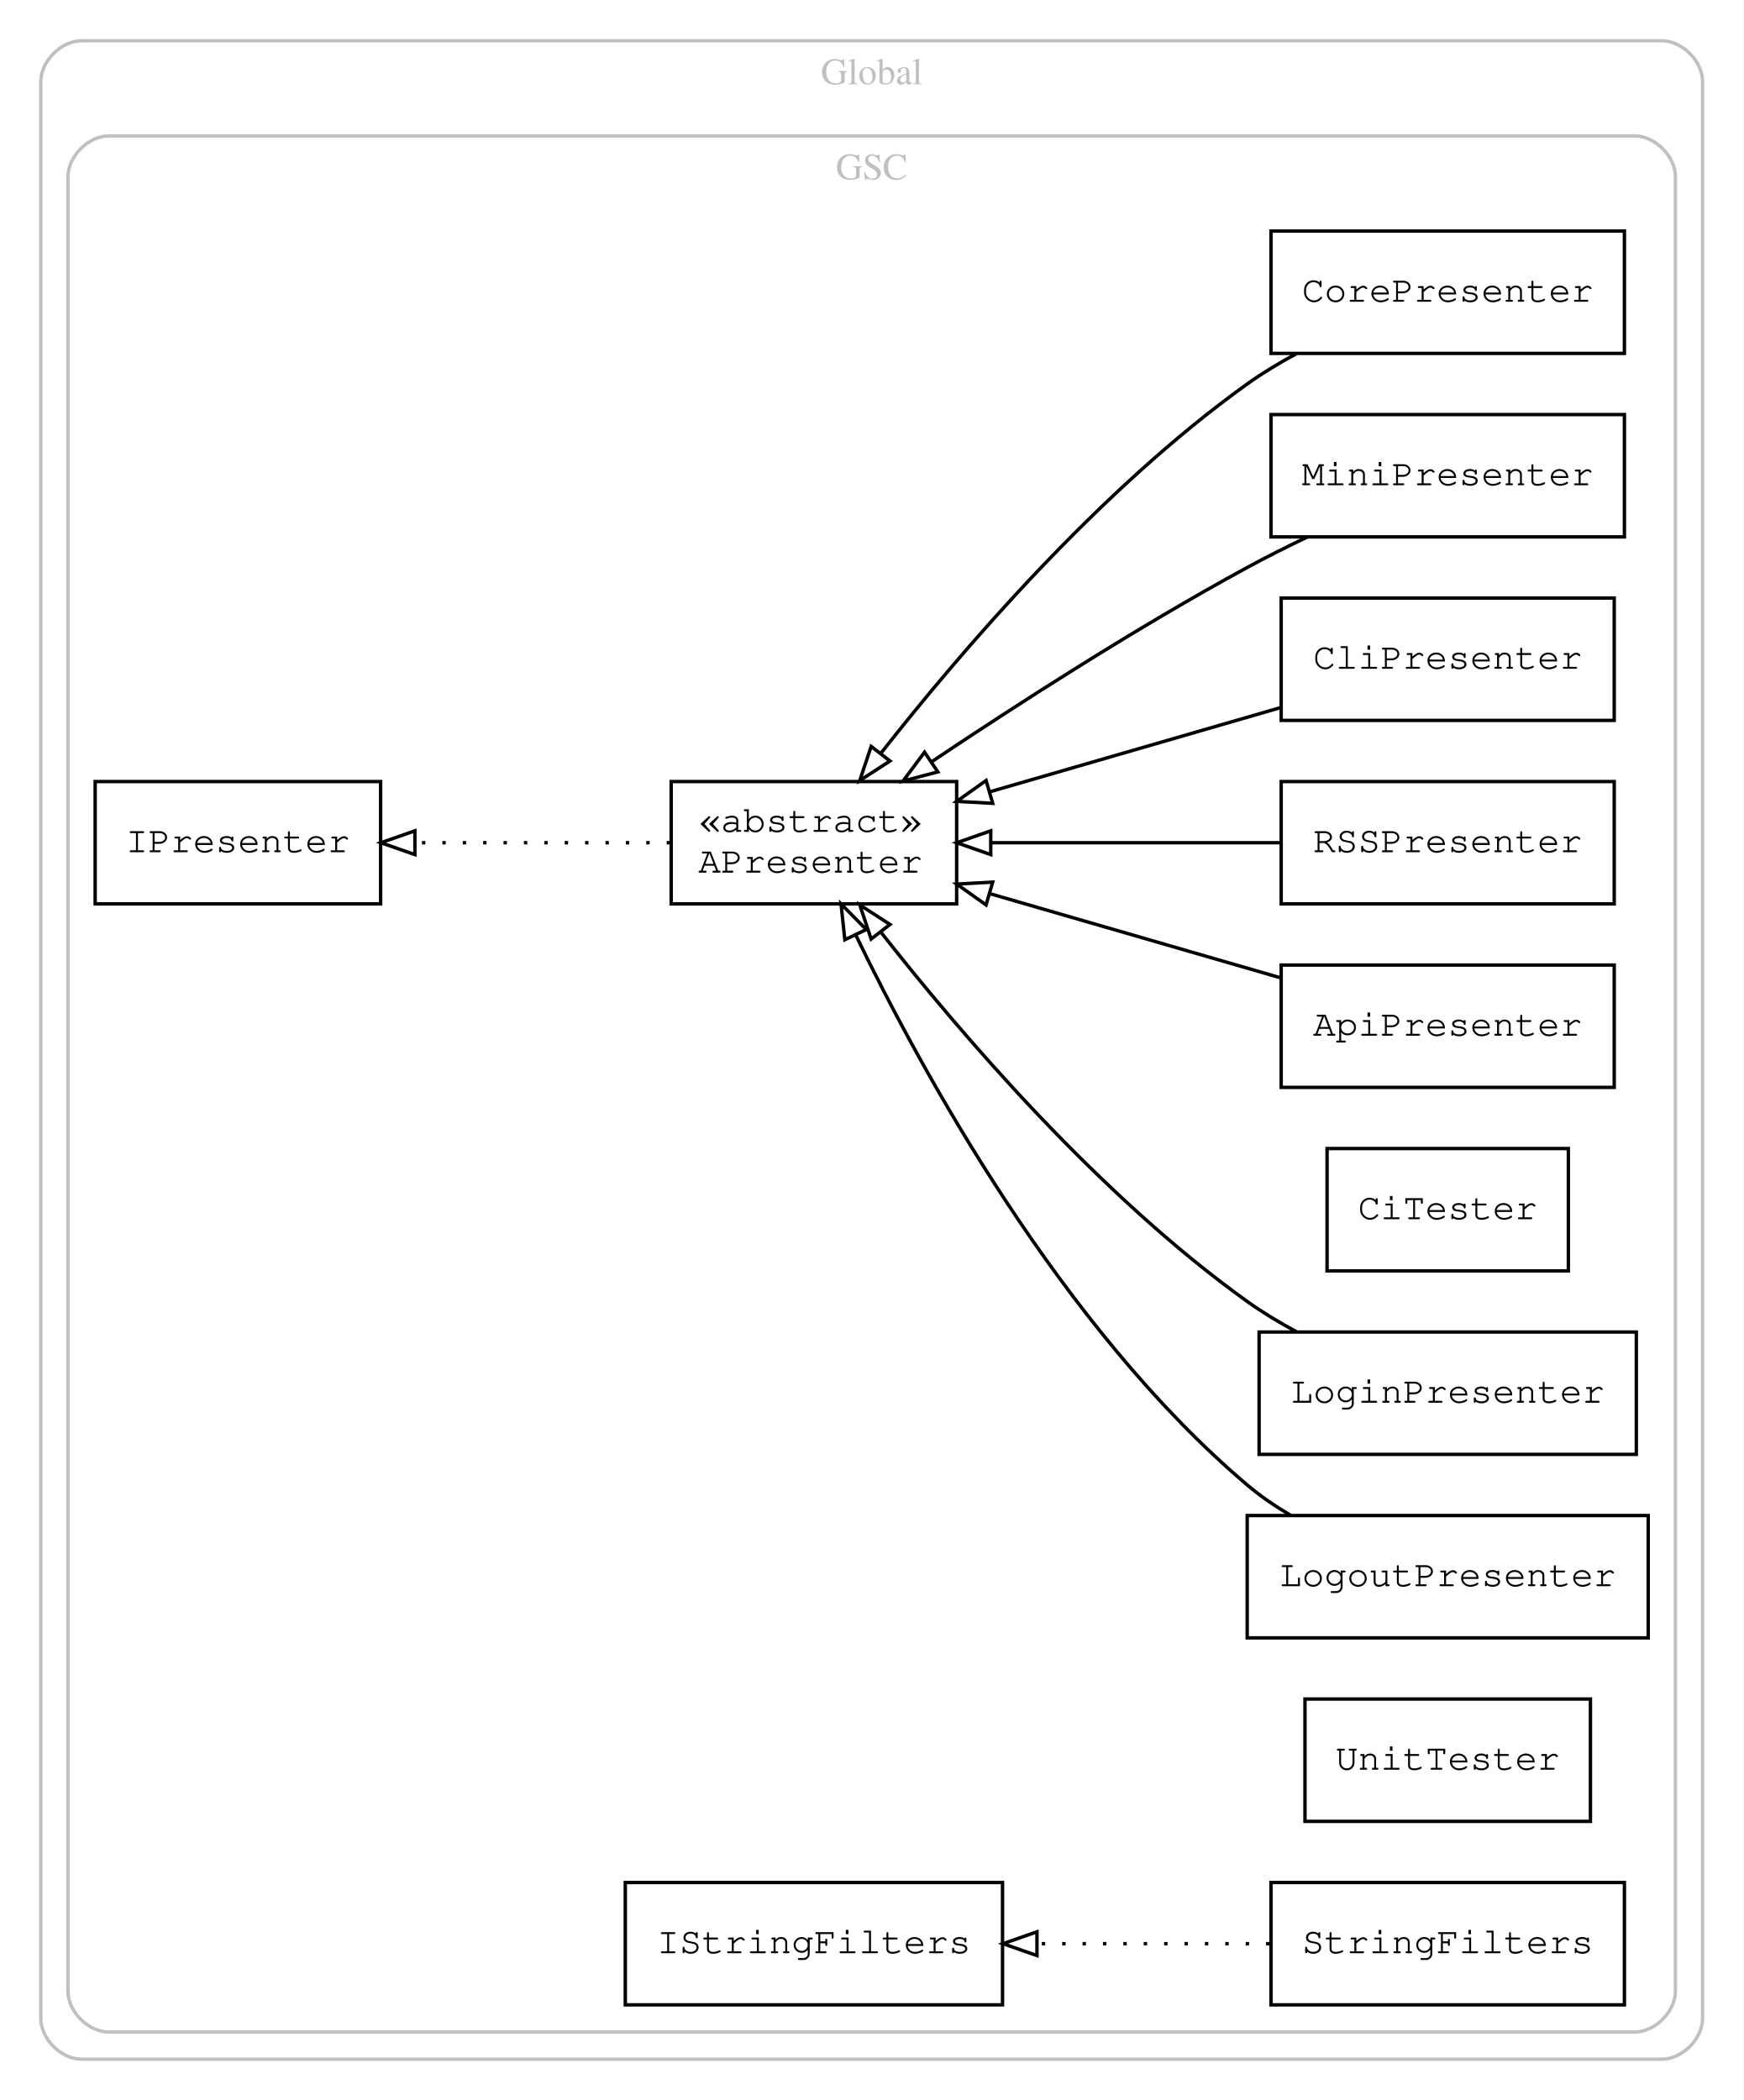
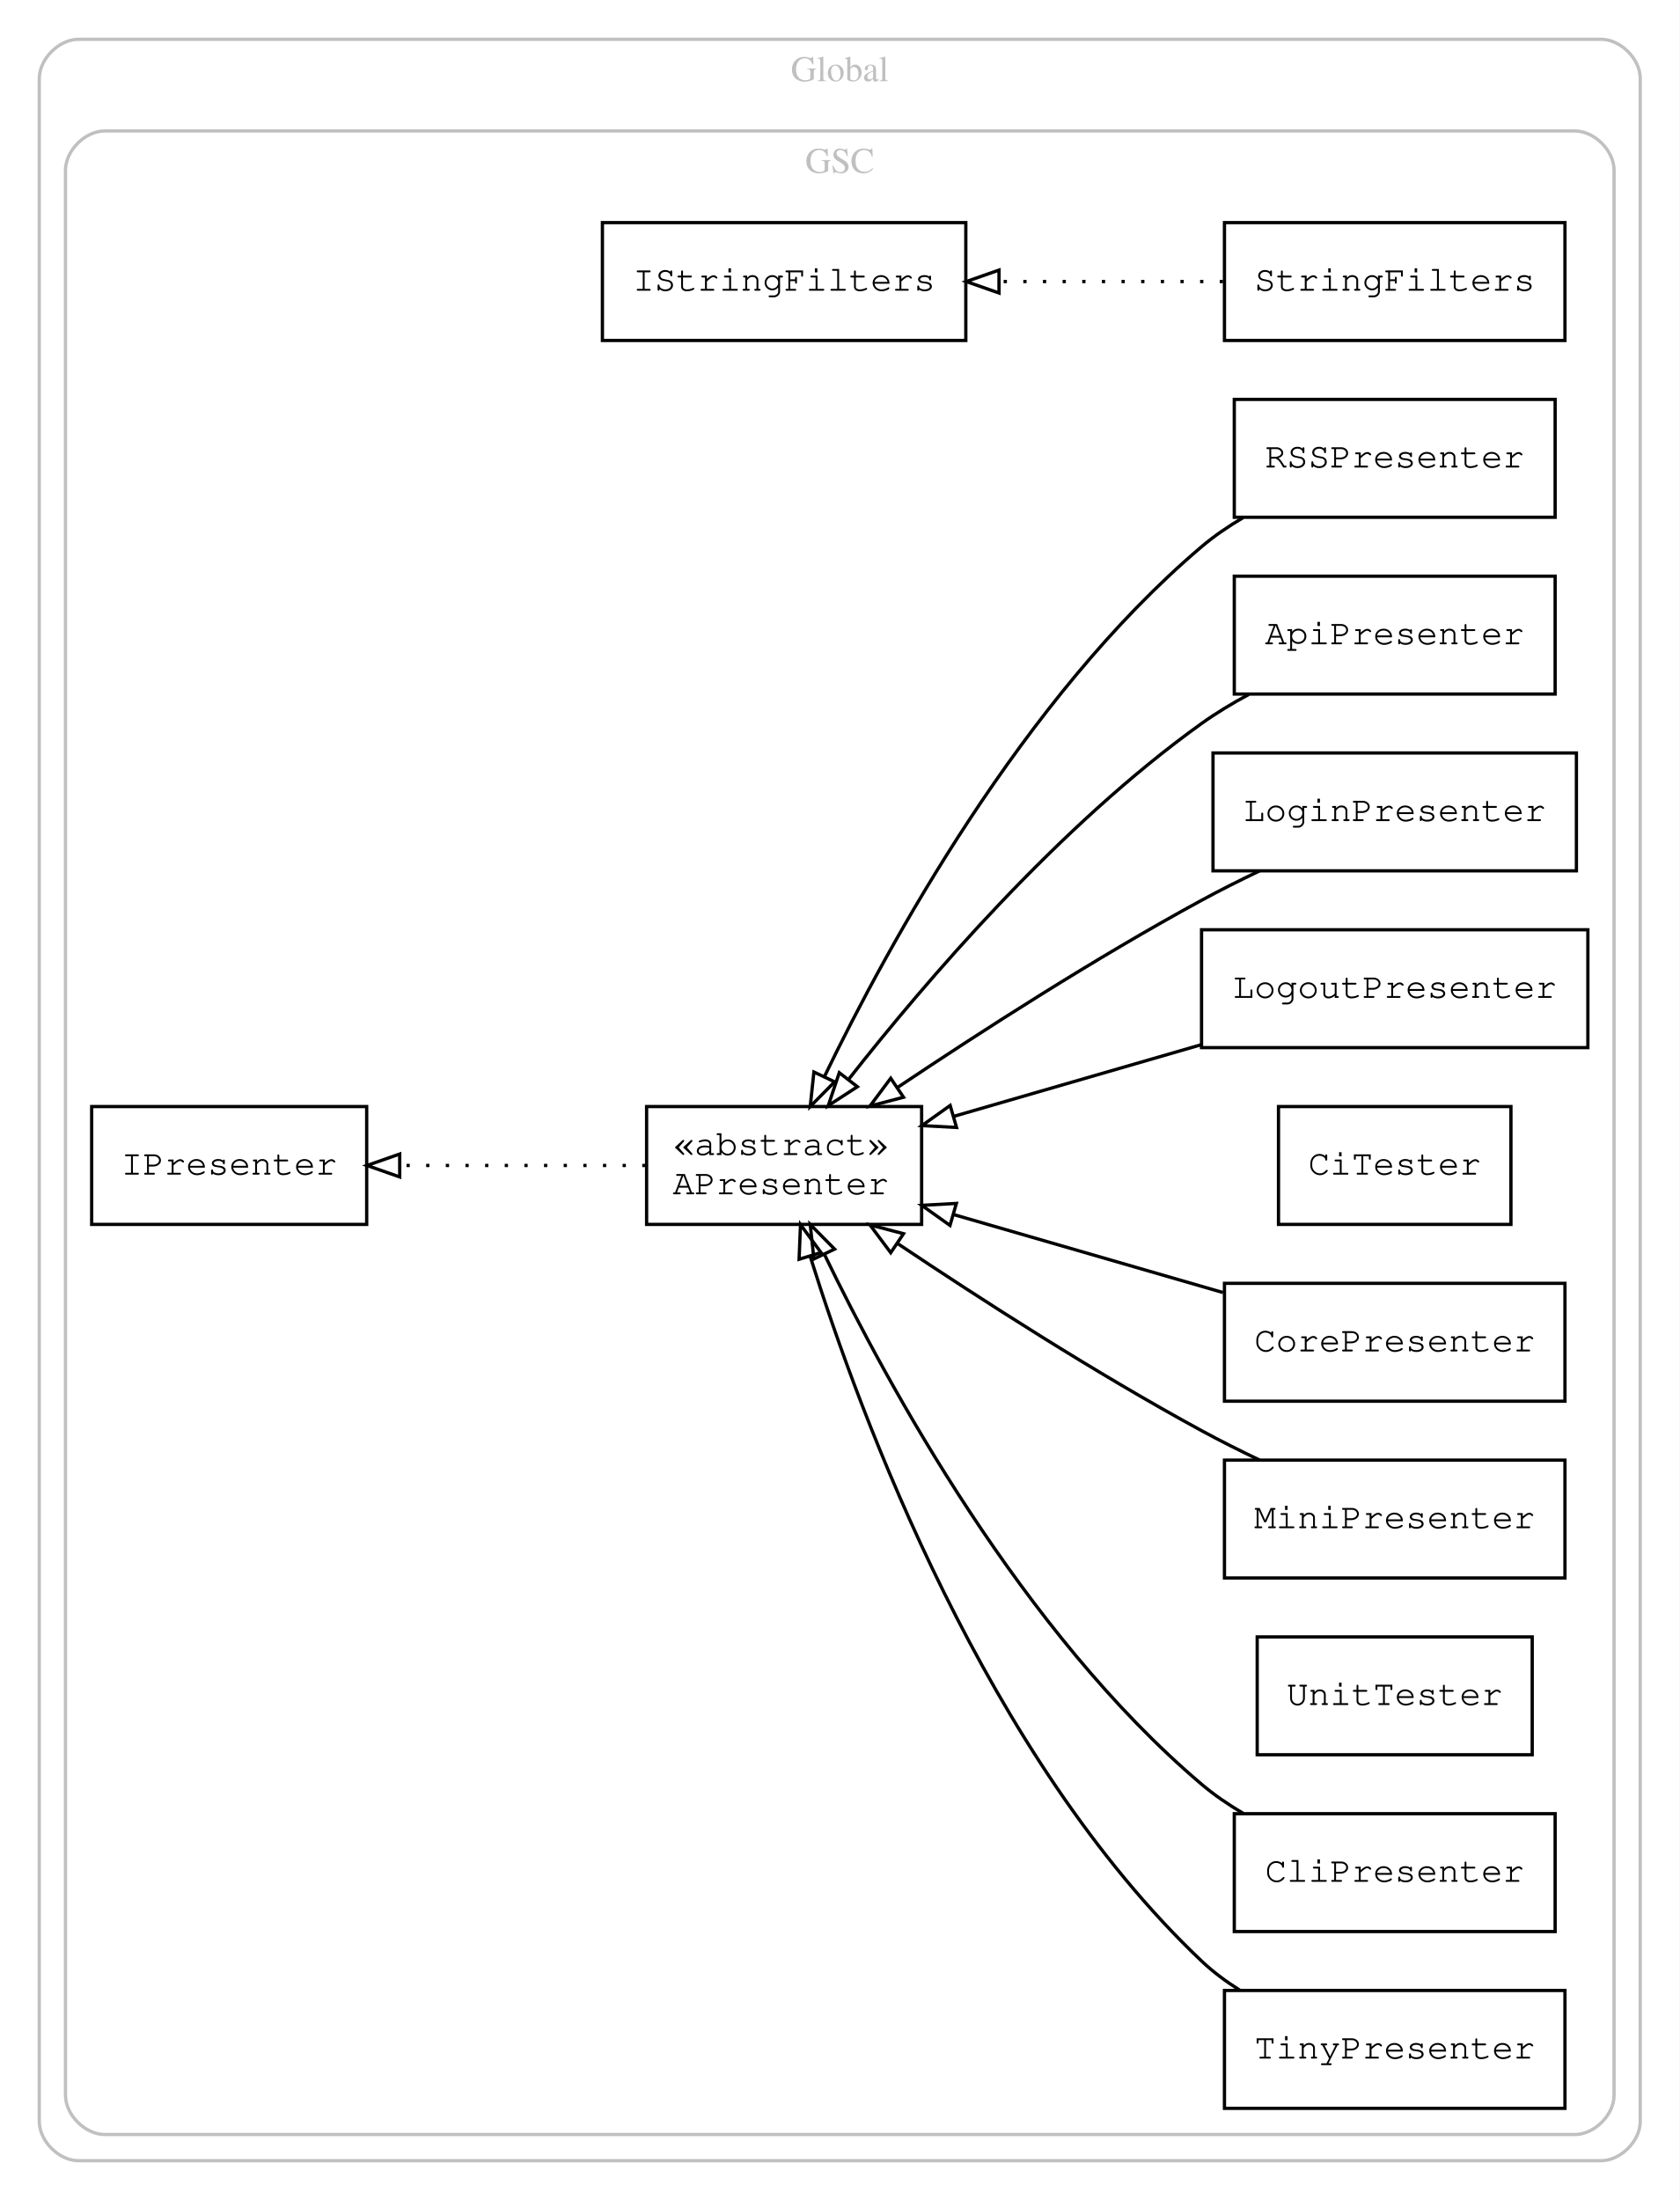
- <svg xmlns="http://www.w3.org/2000/svg" width="513pt" height="618pt" viewBox="0.00 0.00 513.00 618.00">
-   <g id="graph0" class="graph" transform="scale(1 1) rotate(0) translate(4 614)">
-     <polygon fill="#ffffff" stroke="transparent" points="-4,4 -4,-614 509,-614 509,4 -4,4" />
+ <svg xmlns="http://www.w3.org/2000/svg" width="513pt" height="672pt" viewBox="0.00 0.00 513.00 672.00">
+   <g id="graph0" class="graph" transform="scale(1 1) rotate(0) translate(4 668)">
+     <polygon fill="#ffffff" stroke="transparent" points="-4,4 -4,-668 509,-668 509,4 -4,4" />
    <g id="clust1" class="cluster">
-       <path fill="none" stroke="#c0c0c0" d="M20,-8C20,-8 485,-8 485,-8 491,-8 497,-14 497,-20 497,-20 497,-590 497,-590 497,-596 491,-602 485,-602 485,-602 20,-602 20,-602 14,-602 8,-596 8,-590 8,-590 8,-20 8,-20 8,-14 14,-8 20,-8" />
-       <text text-anchor="middle" x="252.5" y="-589.2" font-family="Times,serif" font-size="11.00" fill="#c0c0c0">Global</text>
+       <path fill="none" stroke="#c0c0c0" d="M20,-8C20,-8 485,-8 485,-8 491,-8 497,-14 497,-20 497,-20 497,-644 497,-644 497,-650 491,-656 485,-656 485,-656 20,-656 20,-656 14,-656 8,-650 8,-644 8,-644 8,-20 8,-20 8,-14 14,-8 20,-8" />
+       <text text-anchor="middle" x="252.5" y="-643.2" font-family="Times,serif" font-size="11.00" fill="#c0c0c0">Global</text>
    </g>
    <g id="clust2" class="cluster">
-       <path fill="none" stroke="#c0c0c0" d="M28,-16C28,-16 477,-16 477,-16 483,-16 489,-22 489,-28 489,-28 489,-562 489,-562 489,-568 483,-574 477,-574 477,-574 28,-574 28,-574 22,-574 16,-568 16,-562 16,-562 16,-28 16,-28 16,-22 22,-16 28,-16" />
-       <text text-anchor="middle" x="252.5" y="-561.2" font-family="Times,serif" font-size="11.00" fill="#c0c0c0">GSC</text>
+       <path fill="none" stroke="#c0c0c0" d="M28,-16C28,-16 477,-16 477,-16 483,-16 489,-22 489,-28 489,-28 489,-616 489,-616 489,-622 483,-628 477,-628 477,-628 28,-628 28,-628 22,-628 16,-622 16,-616 16,-616 16,-28 16,-28 16,-22 22,-16 28,-16" />
+       <text text-anchor="middle" x="252.5" y="-615.2" font-family="Times,serif" font-size="11.00" fill="#c0c0c0">GSC</text>
    </g>
    <g id="node1" class="node">
-       <polygon fill="none" stroke="#000000" points="471,-384 373,-384 373,-348 471,-348 471,-384" />
-       <text text-anchor="middle" x="422" y="-363.2" font-family="Courier,monospace" font-size="11.00" fill="#000000">RSSPresenter</text>
+       <polygon fill="none" stroke="#000000" points="471,-546 373,-546 373,-510 471,-510 471,-546" />
+       <text text-anchor="middle" x="422" y="-525.2" font-family="Courier,monospace" font-size="11.00" fill="#000000">RSSPresenter</text>
    </g>
    <g id="node7" class="node">
-       <polygon fill="none" stroke="#000000" points="277.5,-384 193.5,-384 193.5,-348 277.5,-348 277.5,-384" />
-       <text text-anchor="start" x="201.5" y="-369.2" font-family="Courier,monospace" font-size="11.00" fill="#000000">«abstract»</text>
-       <text text-anchor="start" x="201.5" y="-357.2" font-family="Courier,monospace" font-size="11.00" fill="#000000">APresenter</text>
+       <polygon fill="none" stroke="#000000" points="277.5,-330 193.5,-330 193.5,-294 277.5,-294 277.5,-330" />
+       <text text-anchor="start" x="201.5" y="-315.2" font-family="Courier,monospace" font-size="11.00" fill="#000000">«abstract»</text>
+       <text text-anchor="start" x="201.5" y="-303.2" font-family="Courier,monospace" font-size="11.00" fill="#000000">APresenter</text>
    </g>
    <g id="edge1" class="edge">
-       <path fill="none" stroke="#000000" d="M372.999,-366C346.798,-366 314.53,-366 287.839,-366" />
-       <polygon fill="none" stroke="#000000" points="287.532,-362.5 277.532,-366 287.532,-369.5 287.532,-362.5" />
+       <path fill="none" stroke="#000000" d="M375.708,-509.89C371.197,-507.238 366.866,-504.278 363,-501 308.335,-454.652 267.214,-379.315 247.825,-339.185" />
+       <polygon fill="none" stroke="#000000" points="250.923,-337.549 243.477,-330.012 244.598,-340.547 250.923,-337.549" />
    </g>
    <g id="node2" class="node">
-       <polygon fill="none" stroke="#000000" points="471,-330 373,-330 373,-294 471,-294 471,-330" />
-       <text text-anchor="middle" x="422" y="-309.2" font-family="Courier,monospace" font-size="11.00" fill="#000000">ApiPresenter</text>
+       <polygon fill="none" stroke="#000000" points="471,-492 373,-492 373,-456 471,-456 471,-492" />
+       <text text-anchor="middle" x="422" y="-471.2" font-family="Courier,monospace" font-size="11.00" fill="#000000">ApiPresenter</text>
    </g>
    <g id="edge2" class="edge">
-       <path fill="none" stroke="#000000" d="M372.999,-326.188C346.683,-333.808 314.245,-343.2 287.485,-350.948" />
-       <polygon fill="none" stroke="#000000" points="286.164,-347.687 277.532,-353.83 288.111,-354.41 286.164,-347.687" />
+       <path fill="none" stroke="#000000" d="M377.459,-455.893C372.418,-453.187 367.487,-450.214 363,-447 319.348,-415.733 278.526,-368.005 255.33,-338.472" />
+       <polygon fill="none" stroke="#000000" points="257.882,-336.052 248.99,-330.291 252.349,-340.339 257.882,-336.052" />
    </g>
    <g id="node3" class="node">
-       <polygon fill="none" stroke="#000000" points="477.5,-222 366.5,-222 366.5,-186 477.5,-186 477.5,-222" />
-       <text text-anchor="middle" x="422" y="-201.2" font-family="Courier,monospace" font-size="11.00" fill="#000000">LoginPresenter</text>
+       <polygon fill="none" stroke="#000000" points="477.5,-438 366.5,-438 366.5,-402 477.5,-402 477.5,-438" />
+       <text text-anchor="middle" x="422" y="-417.2" font-family="Courier,monospace" font-size="11.00" fill="#000000">LoginPresenter</text>
    </g>
    <g id="edge3" class="edge">
-       <path fill="none" stroke="#000000" d="M377.459,-222.107C372.418,-224.813 367.487,-227.786 363,-231 319.348,-262.267 278.526,-309.995 255.33,-339.528" />
-       <polygon fill="none" stroke="#000000" points="252.349,-337.661 248.99,-347.709 257.882,-341.948 252.349,-337.661" />
+       <path fill="none" stroke="#000000" d="M380.701,-401.975C374.697,-399.103 368.642,-396.065 363,-393 330.636,-375.421 295.409,-352.752 270.201,-335.868" />
+       <polygon fill="none" stroke="#000000" points="271.972,-332.841 261.723,-330.155 268.06,-338.646 271.972,-332.841" />
    </g>
    <g id="node4" class="node">
-       <polygon fill="none" stroke="#000000" points="481,-168 363,-168 363,-132 481,-132 481,-168" />
-       <text text-anchor="middle" x="422" y="-147.2" font-family="Courier,monospace" font-size="11.00" fill="#000000">LogoutPresenter</text>
+       <polygon fill="none" stroke="#000000" points="481,-384 363,-384 363,-348 481,-348 481,-384" />
+       <text text-anchor="middle" x="422" y="-363.2" font-family="Courier,monospace" font-size="11.00" fill="#000000">LogoutPresenter</text>
    </g>
    <g id="edge4" class="edge">
-       <path fill="none" stroke="#000000" d="M375.708,-168.109C371.197,-170.762 366.866,-173.722 363,-177 308.335,-223.348 267.214,-298.685 247.825,-338.815" />
-       <polygon fill="none" stroke="#000000" points="244.598,-337.453 243.477,-347.988 250.923,-340.451 244.598,-337.453" />
+       <path fill="none" stroke="#000000" d="M362.99,-348.914C338.712,-341.885 310.839,-333.814 287.358,-327.015" />
+       <polygon fill="none" stroke="#000000" points="288.166,-323.605 277.587,-324.186 286.219,-330.329 288.166,-323.605" />
    </g>
    <g id="node5" class="node">
-       <polygon fill="none" stroke="#000000" points="474,-60 370,-60 370,-24 474,-24 474,-60" />
-       <text text-anchor="middle" x="422" y="-39.2" font-family="Courier,monospace" font-size="11.00" fill="#000000">StringFilters</text>
+       <polygon fill="none" stroke="#000000" points="474,-600 370,-600 370,-564 474,-564 474,-600" />
+       <text text-anchor="middle" x="422" y="-579.2" font-family="Courier,monospace" font-size="11.00" fill="#000000">StringFilters</text>
+     </g>
+     <g id="node13" class="node">
+       <polygon fill="none" stroke="#000000" points="291,-600 180,-600 180,-564 291,-564 291,-600" />
+       <text text-anchor="middle" x="235.5" y="-579.2" font-family="Courier,monospace" font-size="11.00" fill="#000000">IStringFilters</text>
+     </g>
+     <g id="edge5" class="edge">
+       <path fill="none" stroke="#000000" stroke-dasharray="1,5" d="M369.553,-582C348.345,-582 323.628,-582 301.237,-582" />
+       <polygon fill="none" stroke="#000000" points="301.134,-578.5 291.134,-582 301.134,-585.5 301.134,-578.5" />
+     </g>
+     <g id="node6" class="node">
+       <polygon fill="none" stroke="#000000" points="457.5,-330 386.5,-330 386.5,-294 457.5,-294 457.5,-330" />
+       <text text-anchor="middle" x="422" y="-309.2" font-family="Courier,monospace" font-size="11.00" fill="#000000">CiTester</text>
+     </g>
+     <g id="node14" class="node">
+       <polygon fill="none" stroke="#000000" points="108,-330 24,-330 24,-294 108,-294 108,-330" />
+       <text text-anchor="middle" x="66" y="-309.2" font-family="Courier,monospace" font-size="11.00" fill="#000000">IPresenter</text>
+     </g>
+     <g id="edge6" class="edge">
+       <path fill="none" stroke="#000000" stroke-dasharray="1,5" d="M193.165,-312C170.429,-312 142.204,-312 118.126,-312" />
+       <polygon fill="none" stroke="#000000" points="118.089,-308.5 108.089,-312 118.088,-315.5 118.089,-308.5" />
+     </g>
+     <g id="node8" class="node">
+       <polygon fill="none" stroke="#000000" points="474,-276 370,-276 370,-240 474,-240 474,-276" />
+       <text text-anchor="middle" x="422" y="-255.2" font-family="Courier,monospace" font-size="11.00" fill="#000000">CorePresenter</text>
+     </g>
+     <g id="edge7" class="edge">
+       <path fill="none" stroke="#000000" d="M369.553,-273.186C343.873,-280.621 313.049,-289.546 287.437,-296.962" />
+       <polygon fill="none" stroke="#000000" points="286.17,-293.685 277.538,-299.828 288.117,-300.409 286.17,-293.685" />
+     </g>
+     <g id="node9" class="node">
+       <polygon fill="none" stroke="#000000" points="474,-222 370,-222 370,-186 474,-186 474,-222" />
+       <text text-anchor="middle" x="422" y="-201.2" font-family="Courier,monospace" font-size="11.00" fill="#000000">MiniPresenter</text>
+     </g>
+     <g id="edge8" class="edge">
+       <path fill="none" stroke="#000000" d="M380.701,-222.025C374.697,-224.897 368.642,-227.935 363,-231 330.636,-248.579 295.409,-271.248 270.201,-288.132" />
+       <polygon fill="none" stroke="#000000" points="268.06,-285.354 261.723,-293.845 271.972,-291.159 268.06,-285.354" />
+     </g>
+     <g id="node10" class="node">
+       <polygon fill="none" stroke="#000000" points="464,-168 380,-168 380,-132 464,-132 464,-168" />
+       <text text-anchor="middle" x="422" y="-147.2" font-family="Courier,monospace" font-size="11.00" fill="#000000">UnitTester</text>
+     </g>
+     <g id="node11" class="node">
+       <polygon fill="none" stroke="#000000" points="471,-114 373,-114 373,-78 471,-78 471,-114" />
+       <text text-anchor="middle" x="422" y="-93.2" font-family="Courier,monospace" font-size="11.00" fill="#000000">CliPresenter</text>
+     </g>
+     <g id="edge9" class="edge">
+       <path fill="none" stroke="#000000" d="M375.708,-114.109C371.197,-116.762 366.866,-119.722 363,-123 308.335,-169.348 267.214,-244.685 247.825,-284.815" />
+       <polygon fill="none" stroke="#000000" points="244.598,-283.453 243.477,-293.988 250.923,-286.451 244.598,-283.453" />
    </g>
    <g id="node12" class="node">
-       <polygon fill="none" stroke="#000000" points="291,-60 180,-60 180,-24 291,-24 291,-60" />
-       <text text-anchor="middle" x="235.5" y="-39.2" font-family="Courier,monospace" font-size="11.00" fill="#000000">IStringFilters</text>
+       <polygon fill="none" stroke="#000000" points="474,-60 370,-60 370,-24 474,-24 474,-60" />
+       <text text-anchor="middle" x="422" y="-39.2" font-family="Courier,monospace" font-size="11.00" fill="#000000">TinyPresenter</text>
    </g>
-     <g id="edge5" class="edge">
-       <path fill="none" stroke="#000000" stroke-dasharray="1,5" d="M369.553,-42C348.345,-42 323.628,-42 301.237,-42" />
-       <polygon fill="none" stroke="#000000" points="301.134,-38.5 291.134,-42 301.134,-45.5 301.134,-38.5" />
-     </g>
-     <g id="node6" class="node">
-       <polygon fill="none" stroke="#000000" points="457.5,-276 386.5,-276 386.5,-240 457.5,-240 457.5,-276" />
-       <text text-anchor="middle" x="422" y="-255.2" font-family="Courier,monospace" font-size="11.00" fill="#000000">CiTester</text>
-     </g>
-     <g id="node13" class="node">
-       <polygon fill="none" stroke="#000000" points="108,-384 24,-384 24,-348 108,-348 108,-384" />
-       <text text-anchor="middle" x="66" y="-363.2" font-family="Courier,monospace" font-size="11.00" fill="#000000">IPresenter</text>
-     </g>
-     <g id="edge6" class="edge">
-       <path fill="none" stroke="#000000" stroke-dasharray="1,5" d="M193.165,-366C170.429,-366 142.204,-366 118.126,-366" />
-       <polygon fill="none" stroke="#000000" points="118.089,-362.5 108.089,-366 118.088,-369.5 118.089,-362.5" />
-     </g>
-     <g id="node8" class="node">
-       <polygon fill="none" stroke="#000000" points="474,-546 370,-546 370,-510 474,-510 474,-546" />
-       <text text-anchor="middle" x="422" y="-525.2" font-family="Courier,monospace" font-size="11.00" fill="#000000">CorePresenter</text>
-     </g>
-     <g id="edge7" class="edge">
-       <path fill="none" stroke="#000000" d="M377.459,-509.893C372.418,-507.187 367.487,-504.214 363,-501 319.348,-469.733 278.526,-422.005 255.33,-392.472" />
-       <polygon fill="none" stroke="#000000" points="257.882,-390.052 248.99,-384.291 252.349,-394.339 257.882,-390.052" />
-     </g>
-     <g id="node9" class="node">
-       <polygon fill="none" stroke="#000000" points="474,-492 370,-492 370,-456 474,-456 474,-492" />
-       <text text-anchor="middle" x="422" y="-471.2" font-family="Courier,monospace" font-size="11.00" fill="#000000">MiniPresenter</text>
-     </g>
-     <g id="edge8" class="edge">
-       <path fill="none" stroke="#000000" d="M380.701,-455.975C374.697,-453.103 368.642,-450.065 363,-447 330.636,-429.421 295.409,-406.752 270.201,-389.868" />
-       <polygon fill="none" stroke="#000000" points="271.972,-386.841 261.723,-384.155 268.06,-392.646 271.972,-386.841" />
-     </g>
-     <g id="node10" class="node">
-       <polygon fill="none" stroke="#000000" points="464,-114 380,-114 380,-78 464,-78 464,-114" />
-       <text text-anchor="middle" x="422" y="-93.2" font-family="Courier,monospace" font-size="11.00" fill="#000000">UnitTester</text>
-     </g>
-     <g id="node11" class="node">
-       <polygon fill="none" stroke="#000000" points="471,-438 373,-438 373,-402 471,-402 471,-438" />
-       <text text-anchor="middle" x="422" y="-417.2" font-family="Courier,monospace" font-size="11.00" fill="#000000">CliPresenter</text>
-     </g>
-     <g id="edge9" class="edge">
-       <path fill="none" stroke="#000000" d="M372.999,-405.812C346.683,-398.192 314.245,-388.8 287.485,-381.052" />
-       <polygon fill="none" stroke="#000000" points="288.111,-377.59 277.532,-378.17 286.164,-384.313 288.111,-377.59" />
+     <g id="edge10" class="edge">
+       <path fill="none" stroke="#000000" d="M374.737,-60.052C370.516,-62.695 366.516,-65.669 363,-69 297.292,-131.25 258.89,-234.94 243.454,-284.277" />
+       <polygon fill="none" stroke="#000000" points="240.075,-283.359 240.507,-293.945 246.771,-285.4 240.075,-283.359" />
    </g>
  </g>
</svg>
